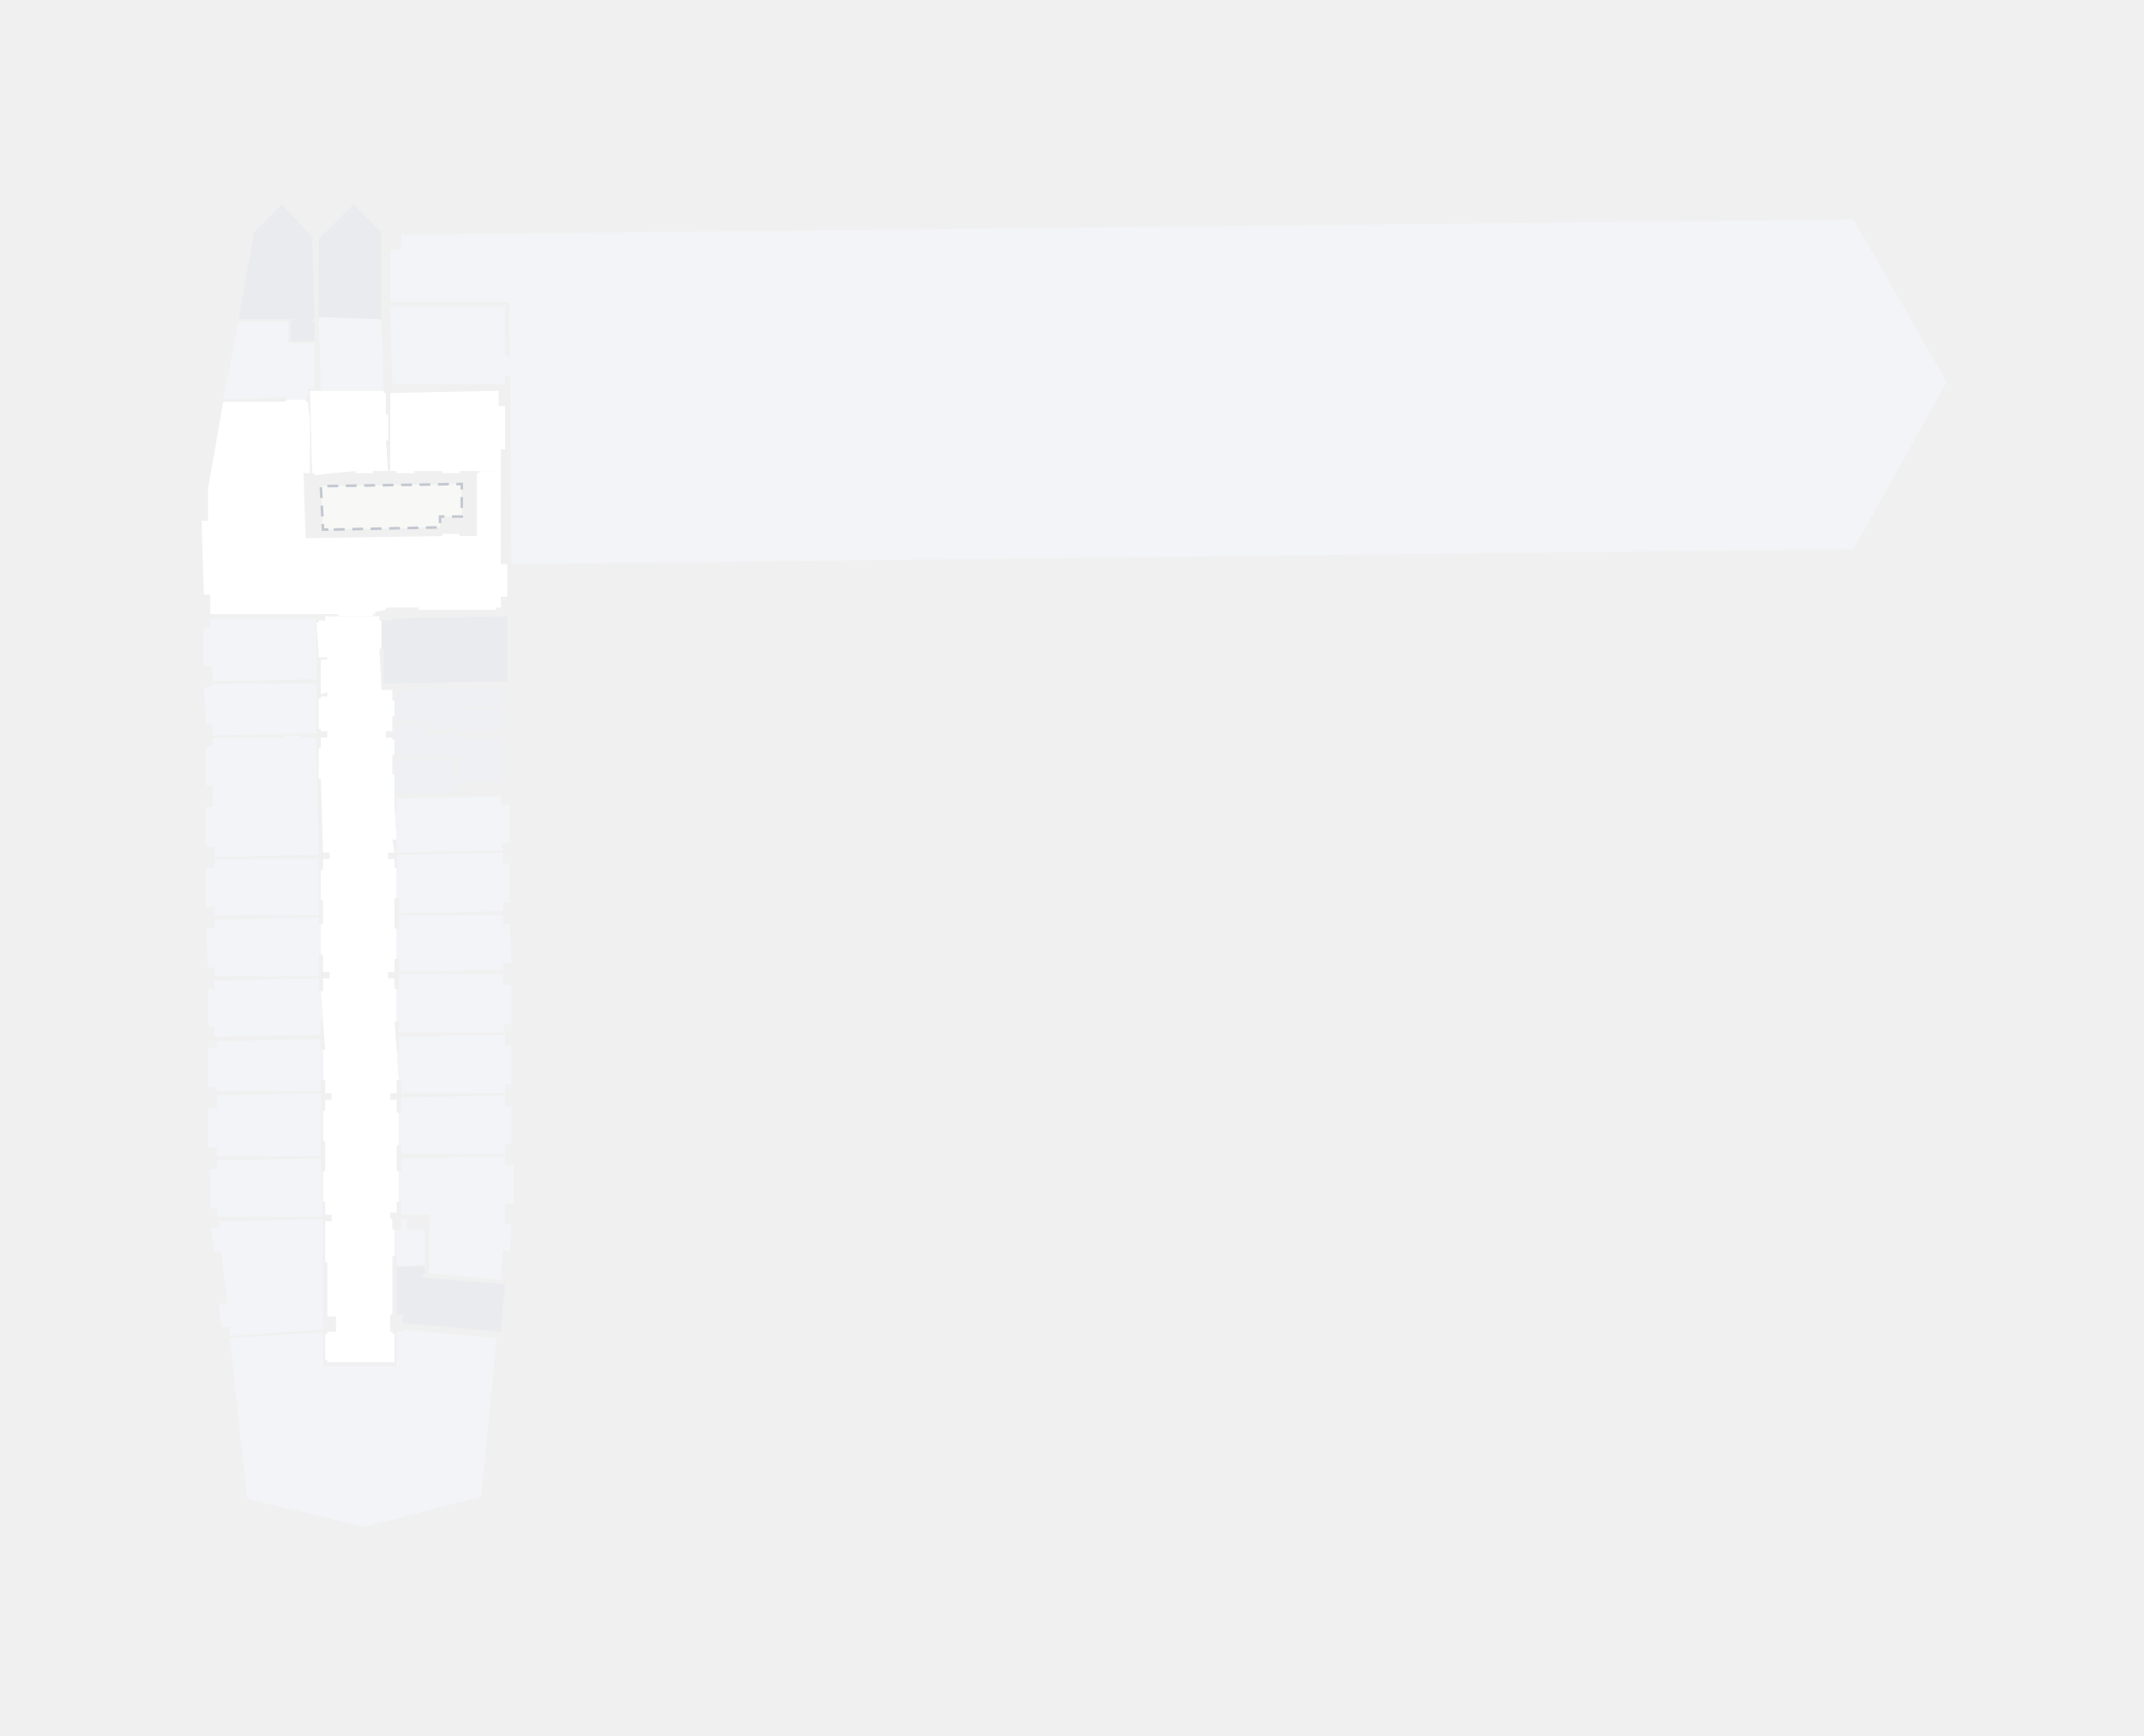
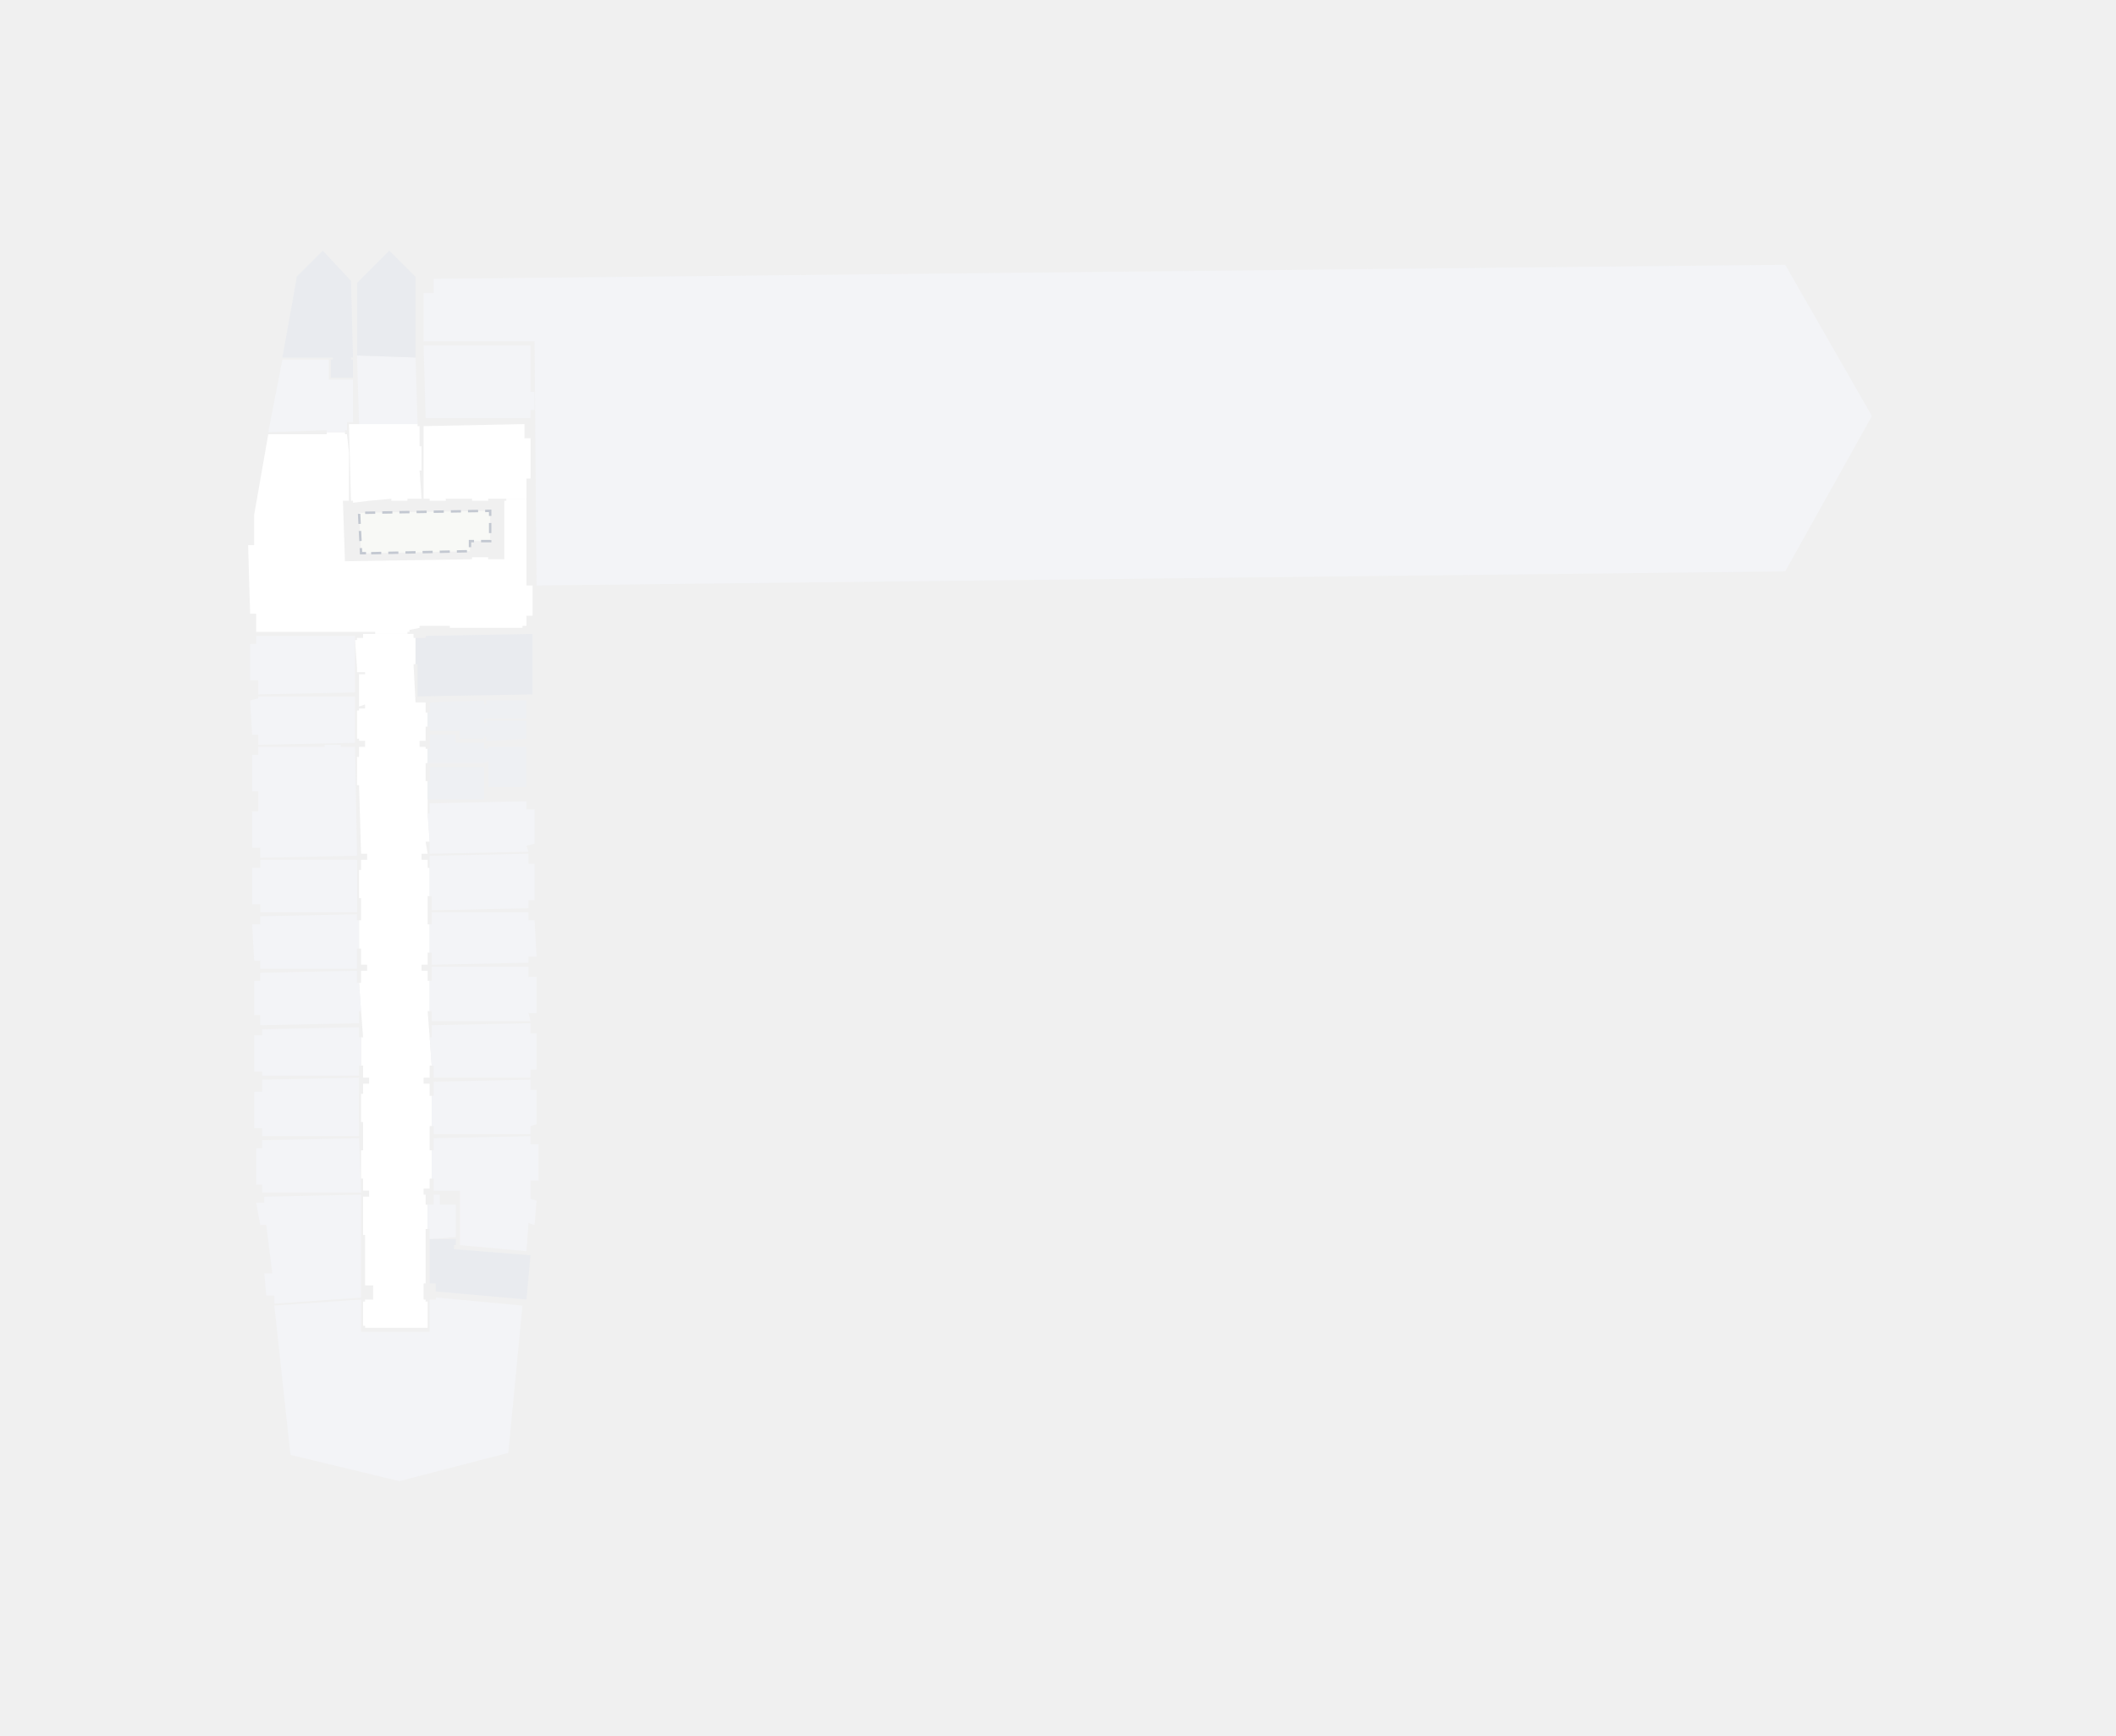
- <svg xmlns="http://www.w3.org/2000/svg" viewBox="43.9 -15.2 98.9 80" width="988.9" height="800.4">
+ <svg xmlns="http://www.w3.org/2000/svg" viewBox="40.9 -18.2 104.9 86" width="1048.9" height="860.4">
  <path id="MIA0205007001" data-tipo="locale" d="M61.9 -1.1L67.2 -1.1L67.2 1.2L67.4 1.2L67.4 2.1L67.2 2.1L67.2 2.5L62 2.5Z" fill="#F3F4F7" fill-rule="evenodd" />
  <path id="MIA0205007002" data-tipo="corridoio" d="M61.9 2.9L66.9 2.8L66.9 3.5L67.2 3.5L67.2 5.5L67 5.5L67 6.5L65.1 6.5L65.1 6.6L64.3 6.6L64.3 6.5L63 6.5L63 6.6L62.2 6.6L62.2 6.5L61.9 6.5Z" fill="#FFFFFF" fill-rule="evenodd" />
  <path id="MIA0205007003" data-tipo="corridoio" d="M61.1 13.2L61.4 13.2L61.4 13.4L61.5 13.4L61.5 14.7L61.4 14.7L61.5 16.6L62 16.6L62 17.1L62.1 17.1L62.1 17.8L62 17.8L62 18.5L61.7 18.5L61.7 18.8L62 18.8L62 18.9L62.1 18.9L62.1 19.6L62 19.6L62 20.5L62.1 20.5L62.1 21.4L62.1 21.4L62.1 22.1L62.1 22.1L62.2 23.5L62 23.5L62.1 24.1L61.8 24.1L61.8 24.4L62.1 24.4L62.1 24.8L62.2 24.8L62.2 26.2L62.1 26.2L62.1 27.6L62.2 27.6L62.2 29L62.1 29L62.1 29.6L61.8 29.6L61.8 29.9L62.1 29.9L62.1 30.4L62.2 30.4L62.2 31.9L62.1 31.9L62.2 33.2L62.2 33.2L62.3 34.6L62.2 34.6L62.2 35.2L61.9 35.2L61.9 35.5L62.2 35.5L62.2 36.1L62.3 36.1L62.3 37.6L62.2 37.6L62.2 38.8L62.3 38.8L62.3 40.2L62.2 40.2L62.2 40.7L61.9 40.7L61.9 41L62 41L62 41.5L62.1 41.5L62.1 42.7L62 42.7L62 45.4L61.9 45.4L61.9 46.2L62 46.2L62 46.3L62.1 46.3L62.1 47.4L62.1 47.4L62.1 47.6L59 47.6L59 47.5L58.9 47.5L58.9 46.3L59 46.3L59 46.2L59.4 46.2L59.4 45.5L59 45.5L59 43L58.9 43L58.9 41.5L58.9 41.5L58.9 41.1L59.2 41.1L59.2 40.8L58.9 40.8L58.9 40.2L58.8 40.2L58.8 38.8L58.9 38.8L58.9 37.4L58.8 37.4L58.8 36L58.9 36L58.9 35.5L59.2 35.5L59.2 35.2L58.9 35.2L58.9 34.6L58.8 34.6L58.8 33.2L58.9 33.2L58.8 31.9L58.8 31.9L58.7 30.5L58.8 30.5L58.8 29.9L59.1 29.9L59.1 29.6L58.8 29.6L58.8 28.8L58.7 28.8L58.7 27.4L58.8 27.4L58.8 26.3L58.7 26.3L58.7 24.9L58.8 24.9L58.8 24.4L59.1 24.4L59.1 24.1L58.8 24.1L58.7 20.7L58.6 20.7L58.6 19.3L58.7 19.3L58.7 18.8L59 18.8L59 18.5L58.7 18.5L58.7 18.4L58.6 18.4L58.6 17L58.7 17L58.7 16.9L59 16.9L59 16.7L58.7 16.8L58.7 15.2L59 15.2L59 15.1L58.6 15.1L58.6 14.9L58.6 14.9L58.5 13.5L58.6 13.5L58.6 13.4L58.9 13.4L58.9 13.2Z" fill="#FFFFFF" fill-rule="evenodd" />
  <path id="MIA0205007004" data-tipo="scale" d="M61.5 13.4L61.6 13.4L61.6 13.4L62 13.4L62 13.3L67.3 13.2L67.3 16.2L61.6 16.3L61.6 14.7L61.5 14.7Z" fill="#E9EBEF" fill-rule="evenodd" />
  <path id="MIA0205007005a" data-tipo="wc" d="M62.2 19.8L64.9 19.8L64.9 21.4L62.1 21.4L62.1 20.5L62.2 20.5Z" fill="#EEF0F3" fill-rule="evenodd" />
  <path id="MIA0205007005b" data-tipo="wc" d="M62.2 18.2L63.5 18.2L63.5 18.6L64.9 18.6L64.9 19.6L62.2 19.6L62.2 19.6L62.1 19.6L62.1 18.9L62.2 18.9Z" fill="#EEF0F3" fill-rule="evenodd" />
  <path id="MIA0205007005c" data-tipo="wc" d="M62.2 16.6L64.9 16.5L64.9 18.4L63.7 18.4L63.7 18L62.2 18L62.2 17.8L62.1 17.8L62.1 17.1L62.2 17.1Z" fill="#EEF0F3" fill-rule="evenodd" />
  <path id="MIA0205007005d" data-tipo="wc" d="M64.9 16.7L65 16.7L65 16.5L67 16.5L67 17.4L65 17.4L65 17.4L64.9 17.4Z" fill="#EEF0F3" fill-rule="evenodd" />
  <path id="MIA0205007005e" data-tipo="wc" d="M64.9 17.6L65 17.6L65 17.5L67 17.5L67 18.4L65 18.5L65 18.3L64.9 18.3Z" fill="#EEF0F3" fill-rule="evenodd" />
  <path id="MIA0205007005f" data-tipo="wc" d="M64.9 18.9L65.1 18.9L65.1 18.8L67 18.8L67 20.8L65.1 20.8L65.1 19.5L64.9 19.6Z" fill="#EEF0F3" fill-rule="evenodd" />
  <path id="MIA0205007006" data-tipo="locale" d="M62.1 22.1L62.2 22.1L62.2 21.6L67 21.5L67 21.9L67.4 21.9L67.4 23.6L67 23.7L67.1 24L62.2 24.1L62.2 23.5L62.2 23.5Z" fill="#F3F4F7" fill-rule="evenodd" />
  <path id="MIA0205007007" data-tipo="locale" d="M62.2 24.2L67.1 24.1L67.1 24.6L67.4 24.6L67.4 26.4L67.1 26.4L67.1 26.8L62.3 26.9L62.3 26.2L62.2 26.2L62.2 24.8L62.2 24.8Z" fill="#F3F4F7" fill-rule="evenodd" />
  <path id="MIA0205007008" data-tipo="locale" d="M62.3 27L67.1 27L67.1 27.4L67.4 27.4L67.5 29.2L67.1 29.2L67.1 29.5L62.3 29.6L62.3 29L62.2 29L62.2 27.6L62.3 27.6Z" fill="#F3F4F7" fill-rule="evenodd" />
  <path id="MIA0205007009" data-tipo="locale" d="M62.2 30.4L62.3 30.4L62.3 29.7L67.1 29.7L67.1 30.2L67.5 30.2L67.5 32L67.1 32L67.2 32.4L62.3 32.4L62.3 31.9L62.2 31.9Z" fill="#F3F4F7" fill-rule="evenodd" />
  <path id="MIA0205007010" data-tipo="locale" d="M62.2 33.2L62.3 33.2L62.3 32.6L67.2 32.5L67.2 33L67.5 33L67.5 34.8L67.2 34.8L67.2 35.2L62.4 35.2L62.4 34.6L62.3 34.6Z" fill="#F3F4F7" fill-rule="evenodd" />
  <path id="MIA0205007011" data-tipo="locale" d="M62.4 35.4L67.2 35.3L67.2 35.8L67.5 35.8L67.5 37.5L67.2 37.6L67.2 38L62.4 38L62.4 37.6L62.3 37.6L62.3 36.1L62.4 36.1Z" fill="#F3F4F7" fill-rule="evenodd" />
  <path id="MIA0205007012" data-tipo="locale" d="M62.4 38.2L67.2 38.1L67.2 38.5L67.6 38.5L67.6 40.3L67.2 40.3L67.2 41.2L67.5 41.3L67.4 42.5L67.1 42.4L67 43.8L63.7 43.5L63.7 40.8L62.4 40.8L62.4 40.2L62.3 40.2L62.3 38.8L62.4 38.8Z" fill="#F3F4F7" fill-rule="evenodd" />
  <path id="MIA0205007013a" data-tipo="locale" d="M62.4 41L62.7 41L62.7 41.5L63.5 41.5L63.5 43.1L62.2 43.2L62.2 42.7L62.1 42.7L62.1 41.5L62.4 41.5Z" fill="#F3F4F7" fill-rule="evenodd" />
  <path id="MIA0205007013b" data-tipo="scale" d="M62.2 43.3L62.2 43.3L62.2 43.2L63.5 43.2L63.5 43.3L63.5 43.3L63.5 43.5L63.4 43.5L63.4 43.7L67.2 44L67 46.2L62.5 45.8L62.5 45.4L62.2 45.4Z" fill="#E9EBEF" fill-rule="evenodd" />
  <path id="MIA0205007014" data-tipo="locale" d="M62.2 46.2L62.5 46.2L62.5 46.1L66.8 46.5L66.1 53.8L60.7 55.2L55.3 53.9L54.5 46.5L58.8 46.2L58.8 47.8L62.2 47.8Z" fill="#F3F4F7" fill-rule="evenodd" />
  <path id="MIA0205007015" data-tipo="locale" d="M54 41.1L58.8 41L58.8 46.1L54.5 46.4L54.5 46L54.1 46L54 44.9L54.4 44.9L54.1 42.5L53.8 42.5L53.6 41.4L54 41.4Z" fill="#F3F4F7" fill-rule="evenodd" />
  <path id="MIA0205007016" data-tipo="locale" d="M53.6 38.7L53.9 38.7L53.9 38.3L58.7 38.2L58.8 40.9L53.9 40.9L53.9 40.5L53.6 40.5Z" fill="#F3F4F7" fill-rule="evenodd" />
  <path id="MIA0205007017" data-tipo="locale" d="M53.5 35.9L53.9 35.9L53.9 35.3L58.7 35.2L58.7 38.1L53.9 38.1L53.9 37.7L53.5 37.7Z" fill="#F3F4F7" fill-rule="evenodd" />
  <path id="MIA0205007018" data-tipo="locale" d="M53.5 33.1L53.9 33.1L53.9 32.8L58.7 32.7L58.7 33.2L58.8 33.2L58.8 34.6L58.7 34.6L58.7 35.1L53.9 35.1L53.9 34.9L53.5 34.9Z" fill="#F3F4F7" fill-rule="evenodd" />
  <path id="MIA0205007019" data-tipo="locale" d="M53.8 30L58.6 29.9L58.6 30.5L58.7 30.5L58.8 31.9L58.7 31.9L58.7 32.5L53.8 32.6L53.8 32.1L53.5 32.1L53.5 30.4L53.8 30.4Z" fill="#F3F4F7" fill-rule="evenodd" />
  <path id="MIA0205007020" data-tipo="locale" d="M53.4 27.6L53.8 27.6L53.8 27.2L58.6 27.1L58.6 27.4L58.7 27.4L58.7 28.8L58.6 28.8L58.6 29.8L53.8 29.8L53.8 29.4L53.5 29.4Z" fill="#F3F4F7" fill-rule="evenodd" />
  <path id="MIA0205007021" data-tipo="locale" d="M53.4 24.8L53.8 24.8L53.8 24.4L58.6 24.4L58.6 27L53.8 27L53.8 26.6L53.4 26.6Z" fill="#F3F4F7" fill-rule="evenodd" />
  <path id="MIA0205007022" data-tipo="locale" d="M53.4 19.2L53.7 19.2L53.7 18.8L57 18.8L57 18.7L57.8 18.7L57.8 18.8L58.5 18.8L58.6 24.2L53.8 24.3L53.8 23.8L53.4 23.8L53.4 22L53.7 22L53.7 21L53.4 21Z" fill="#F3F4F7" fill-rule="evenodd" />
  <path id="MIA0205007023" data-tipo="locale" d="M53.3 16.5L53.7 16.4L53.7 16.3L58.5 16.3L58.5 18.6L53.7 18.7L53.7 18.2L53.4 18.2Z" fill="#F3F4F7" fill-rule="evenodd" />
  <path id="MIA0205007024" data-tipo="locale" d="M53.3 13.7L53.6 13.7L53.6 13.3L58.5 13.3L58.5 16.1L53.7 16.2L53.7 15.5L53.3 15.5Z" fill="#F3F4F7" fill-rule="evenodd" />
  <path id="MIA0205007025" data-tipo="corridoio" d="M53.2 8.8L53.5 8.8L53.5 7.3L54.2 3.3L57.1 3.3L57.1 3.2L58 3.2L58 3.3L58.1 3.3L58.2 4.2L58.2 4.2L58.2 5.7L58.2 5.7L58.2 6.6L57.9 6.6L58 9.6L64.3 9.5L64.3 9.4L65.1 9.4L65.1 9.5L65.9 9.5L65.9 6.6L66 6.6L66 6.5L67 6.5L67 10.8L67.3 10.8L67.3 12.3L67 12.3L67 12.8L66.8 12.8L66.8 12.9L63.2 12.9L63.2 12.8L61.7 12.8L61.7 12.9L61.2 13L61.2 13.1L61.1 13.1L61.1 13.2L59.5 13.2L59.5 13.1L53.6 13.1L53.6 12.2L53.3 12.2Z" fill="#FFFFFF" fill-rule="evenodd" />
  <path id="MIA0205007028" data-tipo="locale" d="M54.9 -0.4L57.2 -0.4L57.2 0.6L57.4 0.6L57.4 0.6L58.3 0.6L58.3 0.6L58.4 0.6L58.4 2.7L58.1 2.7L58.1 3.1L58 3.1L58 3.2L57.1 3.2L57.1 3.1L54.2 3.2Z" fill="#F3F4F7" fill-rule="evenodd" />
  <path id="MIA0205007029" data-tipo="scale" d="M55.6 -4.5L56.9 -5.8L58.3 -4.3L58.4 -0.5L58.3 -0.5L58.3 -0.4L58.4 -0.4L58.4 0.5L57.3 0.5L57.3 -0.4L57.4 -0.4L57.4 -0.5L54.9 -0.5L55.6 -4.4Z" fill="#E9EBEF" fill-rule="evenodd" />
  <path id="MIA0205007030" data-tipo="locale" d="M61.9 -3.7L62.4 -3.7L62.4 -4.4L129.4 -5.1L133.7 2.4L129.4 10.1L67.5 10.8L67.4 -1.3L61.9 -1.3Z" fill="#F3F4F7" fill-rule="evenodd" />
  <path id="MIA0205007030a" data-tipo="locale" d="M58.6 -0.6L61.5 -0.5L61.6 2.8L58.7 2.8Z" fill="#F3F4F7" fill-rule="evenodd" />
  <path id="MIA0205007030b" data-tipo="scale" d="M58.6 -4.2L60.2 -5.8L61.5 -4.5L61.5 -0.5L58.6 -0.6Z" fill="#E9EBEF" fill-rule="evenodd" />
  <path id="MIA0205007030c" data-tipo="corridoio" d="M58.2 2.8L61.6 2.8L61.6 2.9L61.7 2.9L61.7 3.9L61.8 3.9L61.8 5.1L61.7 5.1L61.8 6.5L61.1 6.5L61.1 6.6L60.3 6.6L60.3 6.5L59.2 6.6L59.2 6.6L58.4 6.7L58.4 6.6L58.3 6.6Z" fill="#FFFFFF" fill-rule="evenodd" />
  <path data-tipo="vuoto" d="M59.3 9.2L64.2 9.1L64.2 8.6L65.2 8.6L65.2 7.1L58.7 7.2L58.8 9.2Z" fill="#F8F9F6" stroke="#C3C8D1" stroke-width="0.12" stroke-dasharray="0.5 0.35" />
</svg>
